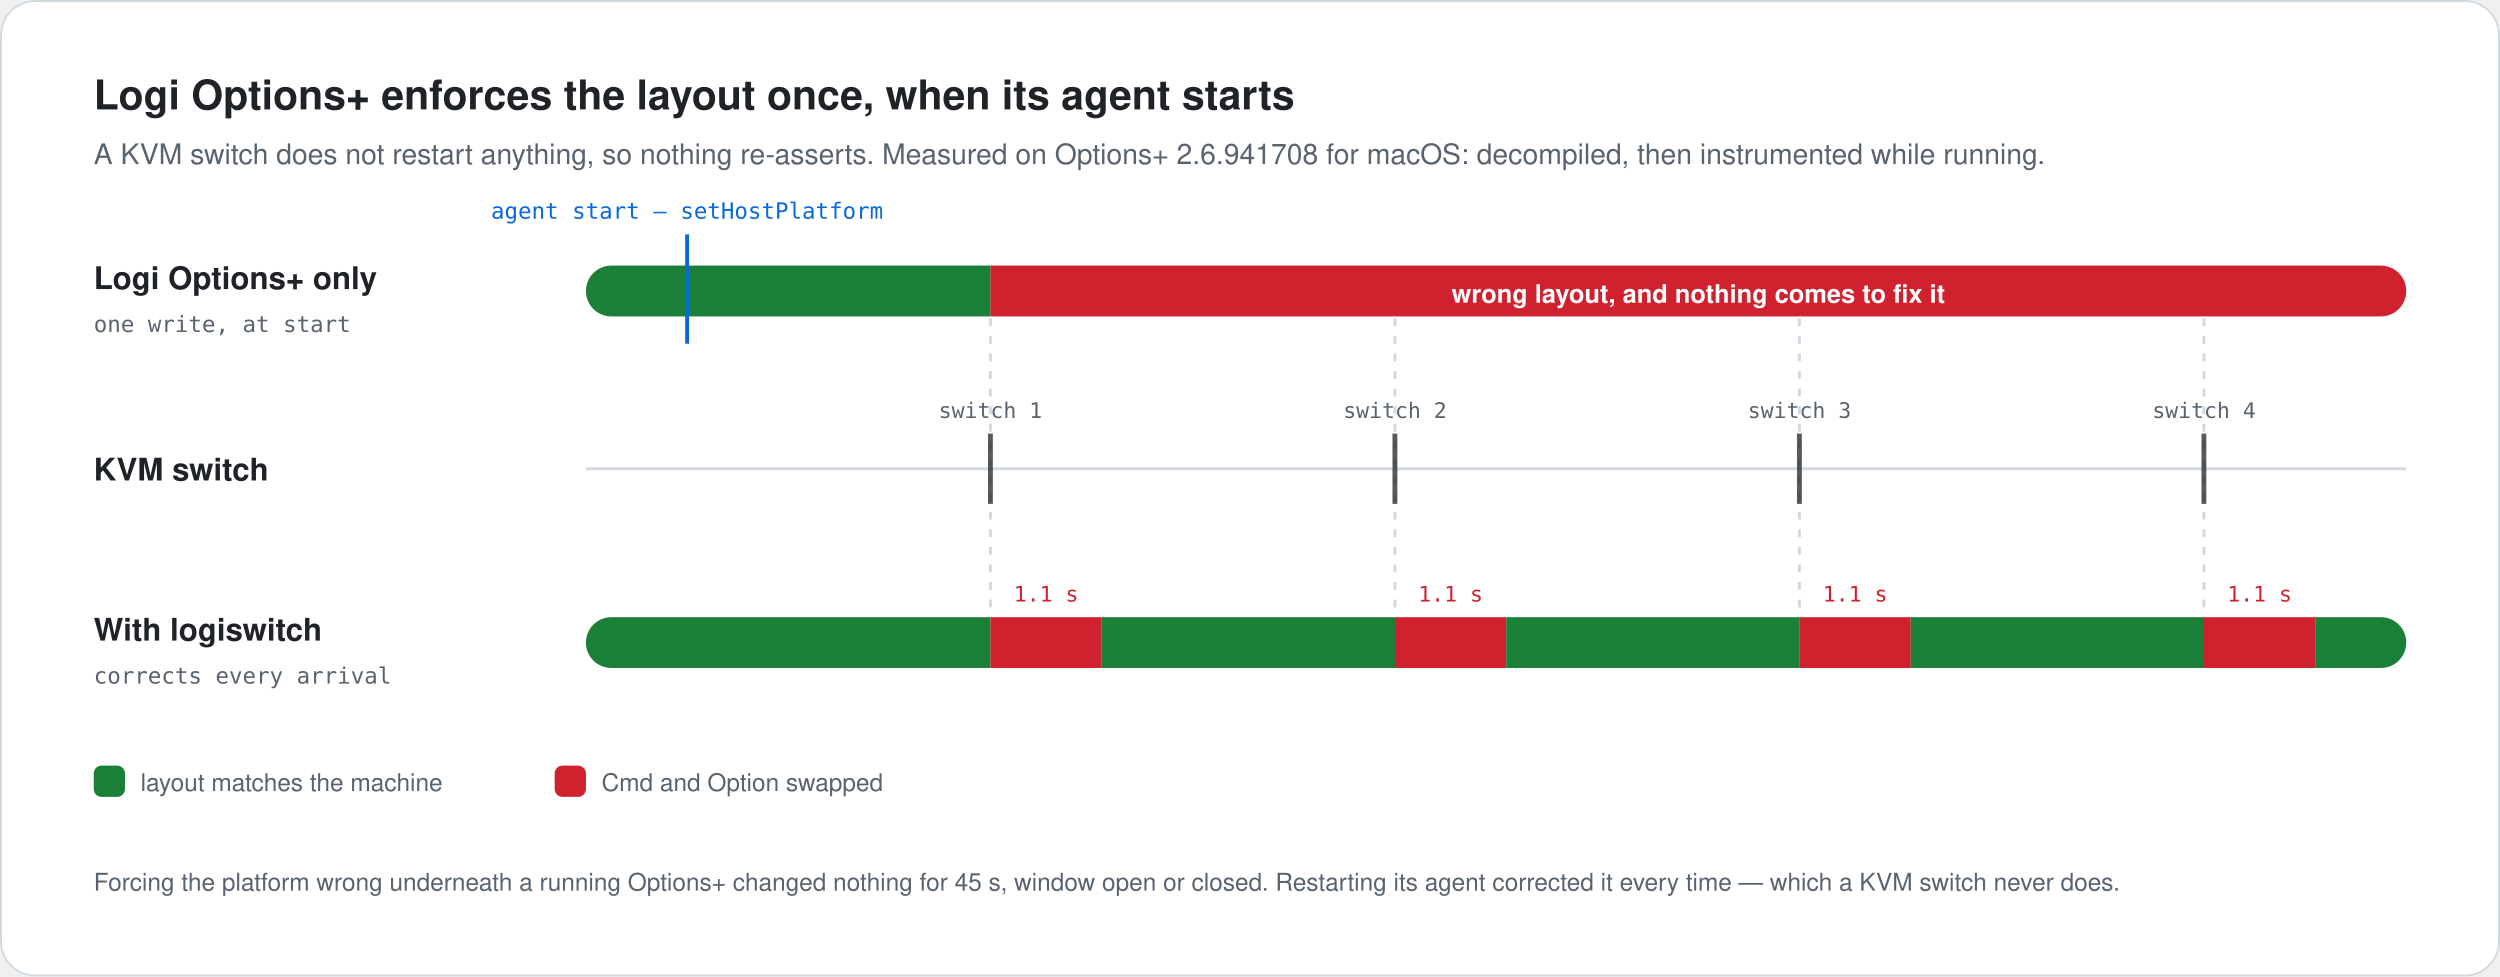
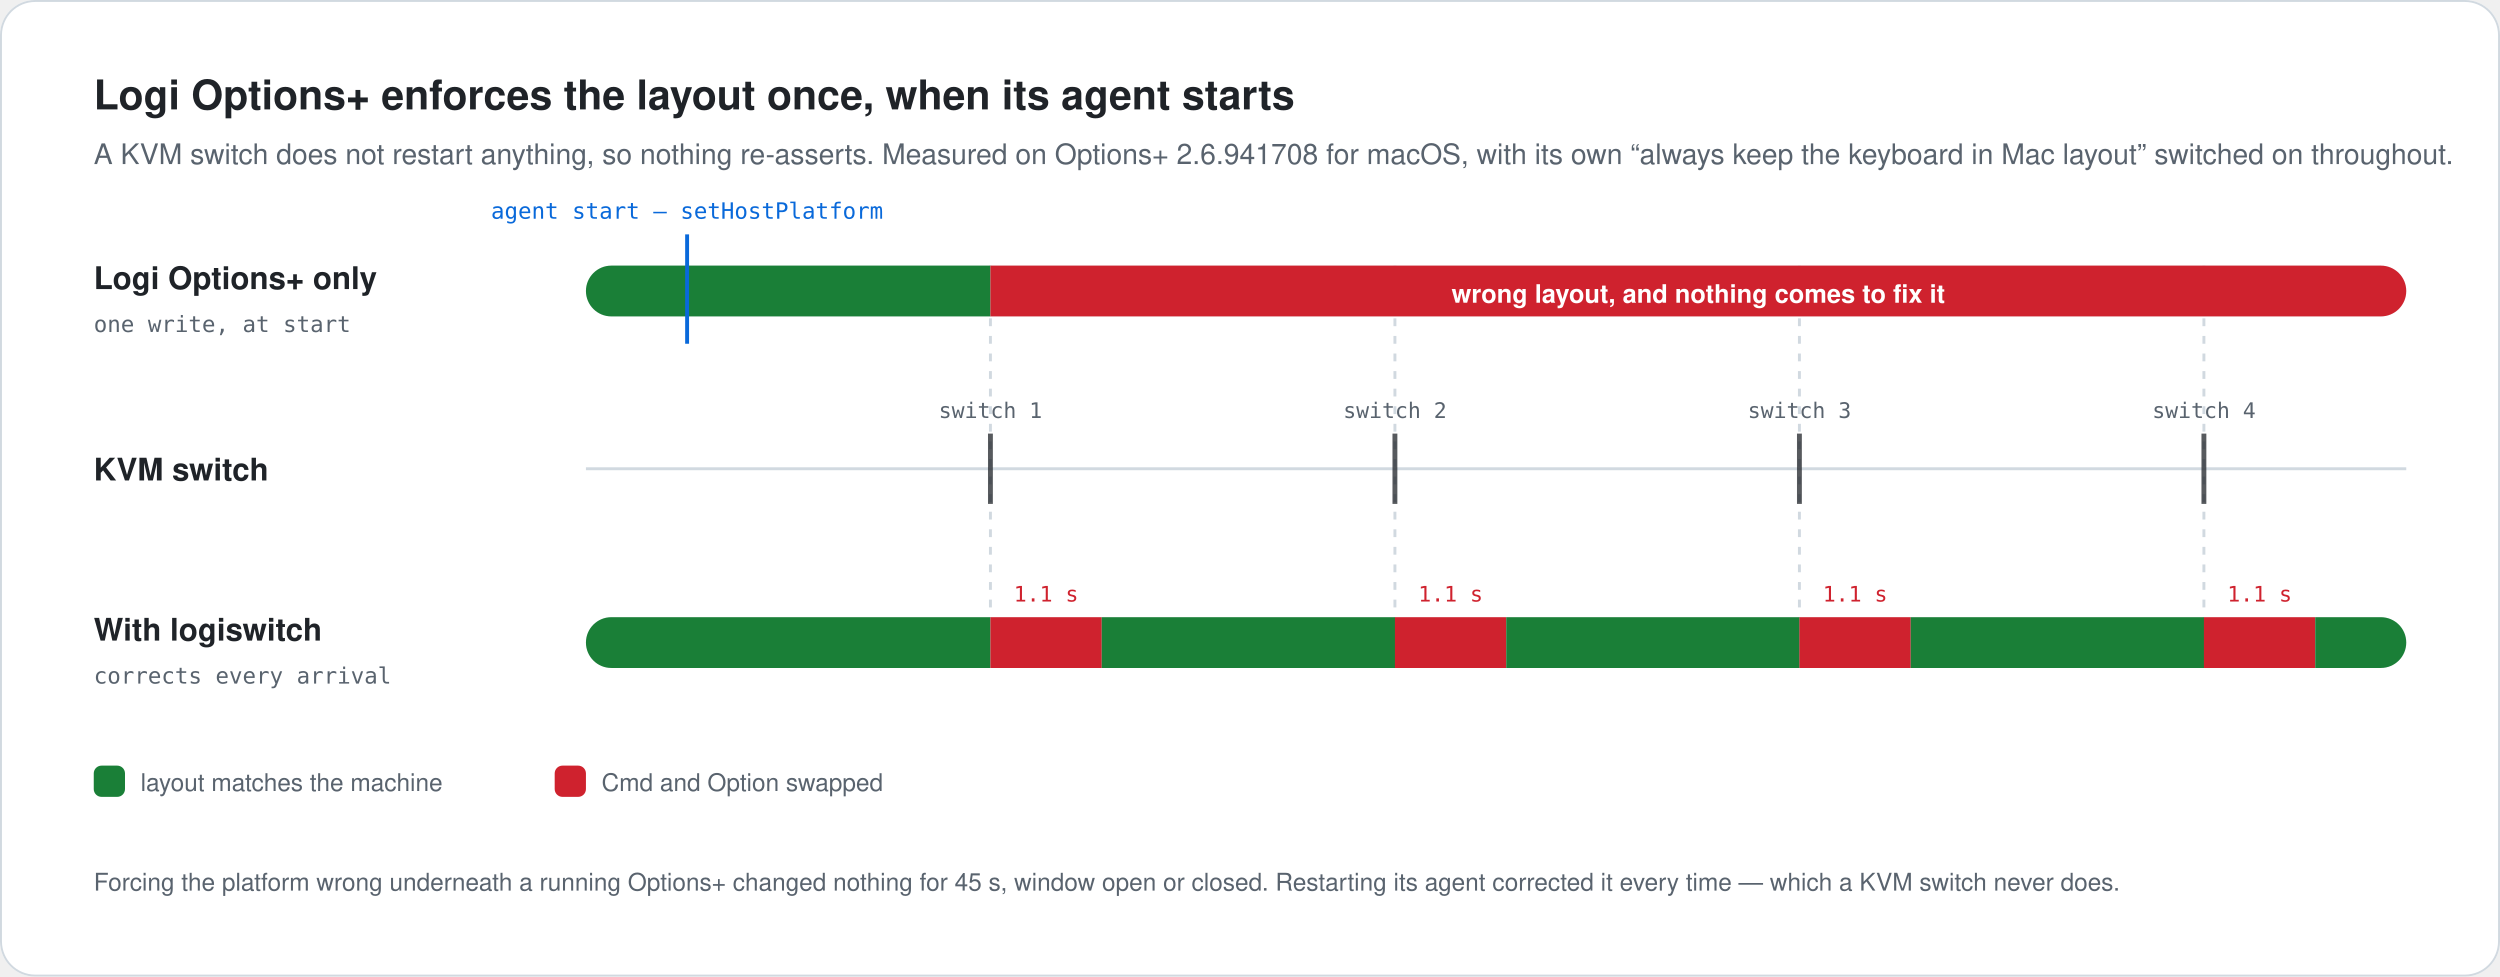
<svg xmlns="http://www.w3.org/2000/svg" viewBox="0 0 1280 500" width="1280" height="500" role="img" aria-labelledby="opt opd">
  <style>@keyframes opsweep{from{transform:translateX(0);opacity:.85}to{transform:translateX(932px);opacity:.85}}.ophead{animation:opsweep 18s linear infinite}@media (prefers-reduced-motion:reduce){*{animation:none!important}}</style>
  <defs>
    <marker id="oparrow" viewBox="0 0 10 10" refX="8.5" refY="5" markerWidth="7" markerHeight="7" orient="auto-start-reverse">
      <path d="M0 0 L10 5 L0 10 z" fill="#0969da" />
    </marker>
  </defs>
  <rect width="1280" height="500" rx="18" fill="#ffffff" />
  <rect x=".5" y=".5" width="1279" height="499" rx="17.5" fill="none" stroke="#d1d9e0" />
  <text x="48" y="56" fill="#1f2328" font-family="-apple-system,BlinkMacSystemFont,Segoe UI,Helvetica,Arial,sans-serif" font-size="21" font-weight="700" text-anchor="start" opacity="1.0">Logi Options+ enforces the layout once, when its agent starts</text>
-   <text x="48" y="84" fill="#59636e" font-family="-apple-system,BlinkMacSystemFont,Segoe UI,Helvetica,Arial,sans-serif" font-size="14.5" font-weight="400" text-anchor="start" opacity="1.0">A KVM switch does not restart anything, so nothing re-asserts. Measured on Options+ 2.6.941708 for macOS: decompiled, then instrumented while running.</text>
+   <text x="48" y="84" fill="#59636e" font-family="-apple-system,BlinkMacSystemFont,Segoe UI,Helvetica,Arial,sans-serif" font-size="14.5" font-weight="400" text-anchor="start" opacity="1.0">A KVM switch does not restart anything, so nothing re-asserts. Measured on Options+ 2.6.941708 for macOS, with its own “always keep the keyboard in Mac layout” switched on throughout.</text>
  <line x1="507.1" y1="136" x2="507.1" y2="342" stroke="#d1d9e0" stroke-width="1.5" stroke-dasharray="4 5" />
  <line x1="714.2" y1="136" x2="714.2" y2="342" stroke="#d1d9e0" stroke-width="1.5" stroke-dasharray="4 5" />
  <line x1="921.3" y1="136" x2="921.3" y2="342" stroke="#d1d9e0" stroke-width="1.5" stroke-dasharray="4 5" />
  <line x1="1128.4" y1="136" x2="1128.4" y2="342" stroke="#d1d9e0" stroke-width="1.5" stroke-dasharray="4 5" />
  <text x="48" y="148" fill="#1f2328" font-family="-apple-system,BlinkMacSystemFont,Segoe UI,Helvetica,Arial,sans-serif" font-size="16" font-weight="700" text-anchor="start" opacity="1.0">Logi Options+ only</text>
  <text x="48" y="170" fill="#59636e" font-family="ui-monospace,SFMono-Regular,SF Mono,Menlo,Consolas,monospace" font-size="11.5" font-weight="400" text-anchor="start" opacity="1.0">one write, at start</text>
  <clipPath id="opsA">
    <rect x="300" y="136" width="932" height="26" rx="13" />
  </clipPath>
  <g clip-path="url(#opsA)">
    <rect x="300" y="136" width="932" height="26" fill="#eaeef2" />
    <rect x="300.0" y="136" width="207.1" height="26" fill="#1a7f37" />
    <rect x="507.1" y="136" width="724.9" height="26" fill="#cf222e" />
  </g>
  <line x1="351.8" y1="120" x2="351.8" y2="176" stroke="#0969da" stroke-width="2" />
  <text x="351.778" y="112" fill="#0969da" font-family="ui-monospace,SFMono-Regular,SF Mono,Menlo,Consolas,monospace" font-size="11.5" font-weight="400" text-anchor="middle" opacity="1.0">agent start — setHostPlatform</text>
  <text x="869.556" y="155" fill="#ffffff" font-family="-apple-system,BlinkMacSystemFont,Segoe UI,Helvetica,Arial,sans-serif" font-size="13" font-weight="700" text-anchor="middle" opacity="1.0">wrong layout, and nothing comes to fix it</text>
  <text x="48" y="246" fill="#1f2328" font-family="-apple-system,BlinkMacSystemFont,Segoe UI,Helvetica,Arial,sans-serif" font-size="16" font-weight="700" text-anchor="start" opacity="1.0">KVM switch</text>
  <line x1="300" y1="240" x2="1232" y2="240" stroke="#d1d9e0" stroke-width="1.5" />
  <line x1="507.1" y1="222" x2="507.1" y2="258" stroke="#1f2328" stroke-width="2.5" opacity="0.75" />
  <text x="507.111" y="214" fill="#59636e" font-family="ui-monospace,SFMono-Regular,SF Mono,Menlo,Consolas,monospace" font-size="11" font-weight="400" text-anchor="middle" opacity="1.0">switch 1</text>
  <line x1="714.2" y1="222" x2="714.2" y2="258" stroke="#1f2328" stroke-width="2.5" opacity="0.75" />
  <text x="714.222" y="214" fill="#59636e" font-family="ui-monospace,SFMono-Regular,SF Mono,Menlo,Consolas,monospace" font-size="11" font-weight="400" text-anchor="middle" opacity="1.0">switch 2</text>
  <line x1="921.3" y1="222" x2="921.3" y2="258" stroke="#1f2328" stroke-width="2.5" opacity="0.75" />
  <text x="921.333" y="214" fill="#59636e" font-family="ui-monospace,SFMono-Regular,SF Mono,Menlo,Consolas,monospace" font-size="11" font-weight="400" text-anchor="middle" opacity="1.0">switch 3</text>
  <line x1="1128.4" y1="222" x2="1128.4" y2="258" stroke="#1f2328" stroke-width="2.5" opacity="0.75" />
  <text x="1128.444" y="214" fill="#59636e" font-family="ui-monospace,SFMono-Regular,SF Mono,Menlo,Consolas,monospace" font-size="11" font-weight="400" text-anchor="middle" opacity="1.0">switch 4</text>
  <text x="48" y="328" fill="#1f2328" font-family="-apple-system,BlinkMacSystemFont,Segoe UI,Helvetica,Arial,sans-serif" font-size="16" font-weight="700" text-anchor="start" opacity="1.0">With logiswitch</text>
  <text x="48" y="350" fill="#59636e" font-family="ui-monospace,SFMono-Regular,SF Mono,Menlo,Consolas,monospace" font-size="11.5" font-weight="400" text-anchor="start" opacity="1.0">corrects every arrival</text>
  <clipPath id="opsB">
    <rect x="300" y="316" width="932" height="26" rx="13" />
  </clipPath>
  <g clip-path="url(#opsB)">
    <rect x="300" y="316" width="932" height="26" fill="#eaeef2" />
    <rect x="300.0" y="316" width="207.1" height="26" fill="#1a7f37" />
    <rect x="507.1" y="316" width="57.0" height="26" fill="#cf222e" />
    <rect x="564.1" y="316" width="150.2" height="26" fill="#1a7f37" />
    <rect x="714.2" y="316" width="57.0" height="26" fill="#cf222e" />
    <rect x="771.2" y="316" width="150.2" height="26" fill="#1a7f37" />
    <rect x="921.3" y="316" width="57.0" height="26" fill="#cf222e" />
    <rect x="978.3" y="316" width="150.2" height="26" fill="#1a7f37" />
    <rect x="1128.4" y="316" width="57.0" height="26" fill="#cf222e" />
    <rect x="1185.4" y="316" width="46.6" height="26" fill="#1a7f37" />
  </g>
  <text x="535.589" y="308" fill="#cf222e" font-family="ui-monospace,SFMono-Regular,SF Mono,Menlo,Consolas,monospace" font-size="11" font-weight="400" text-anchor="middle" opacity="1.0">1.1 s</text>
  <text x="742.7" y="308" fill="#cf222e" font-family="ui-monospace,SFMono-Regular,SF Mono,Menlo,Consolas,monospace" font-size="11" font-weight="400" text-anchor="middle" opacity="1.0">1.1 s</text>
  <text x="949.811" y="308" fill="#cf222e" font-family="ui-monospace,SFMono-Regular,SF Mono,Menlo,Consolas,monospace" font-size="11" font-weight="400" text-anchor="middle" opacity="1.0">1.1 s</text>
  <text x="1156.922" y="308" fill="#cf222e" font-family="ui-monospace,SFMono-Regular,SF Mono,Menlo,Consolas,monospace" font-size="11" font-weight="400" text-anchor="middle" opacity="1.0">1.1 s</text>
  <g class="ophead" opacity="0">
    <line x1="300" y1="118" x2="300" y2="356" stroke="#0969da" stroke-width="2" />
    <circle cx="300" cy="118" r="4.5" fill="#0969da" />
  </g>
  <rect x="48" y="392" width="16" height="16" rx="4" fill="#1a7f37" />
  <text x="72" y="405" fill="#59636e" font-family="-apple-system,BlinkMacSystemFont,Segoe UI,Helvetica,Arial,sans-serif" font-size="12.5" font-weight="400" text-anchor="start" opacity="1.0">layout matches the machine</text>
  <rect x="284" y="392" width="16" height="16" rx="4" fill="#cf222e" />
  <text x="308" y="405" fill="#59636e" font-family="-apple-system,BlinkMacSystemFont,Segoe UI,Helvetica,Arial,sans-serif" font-size="12.5" font-weight="400" text-anchor="start" opacity="1.0">Cmd and Option swapped</text>
  <text x="48" y="456" fill="#59636e" font-family="-apple-system,BlinkMacSystemFont,Segoe UI,Helvetica,Arial,sans-serif" font-size="12.5" font-weight="400" text-anchor="start" opacity="1.0">Forcing the platform wrong underneath a running Options+ changed nothing for 45 s, window open or closed. Restarting its agent corrected it every time — which a KVM switch never does.</text>
</svg>
